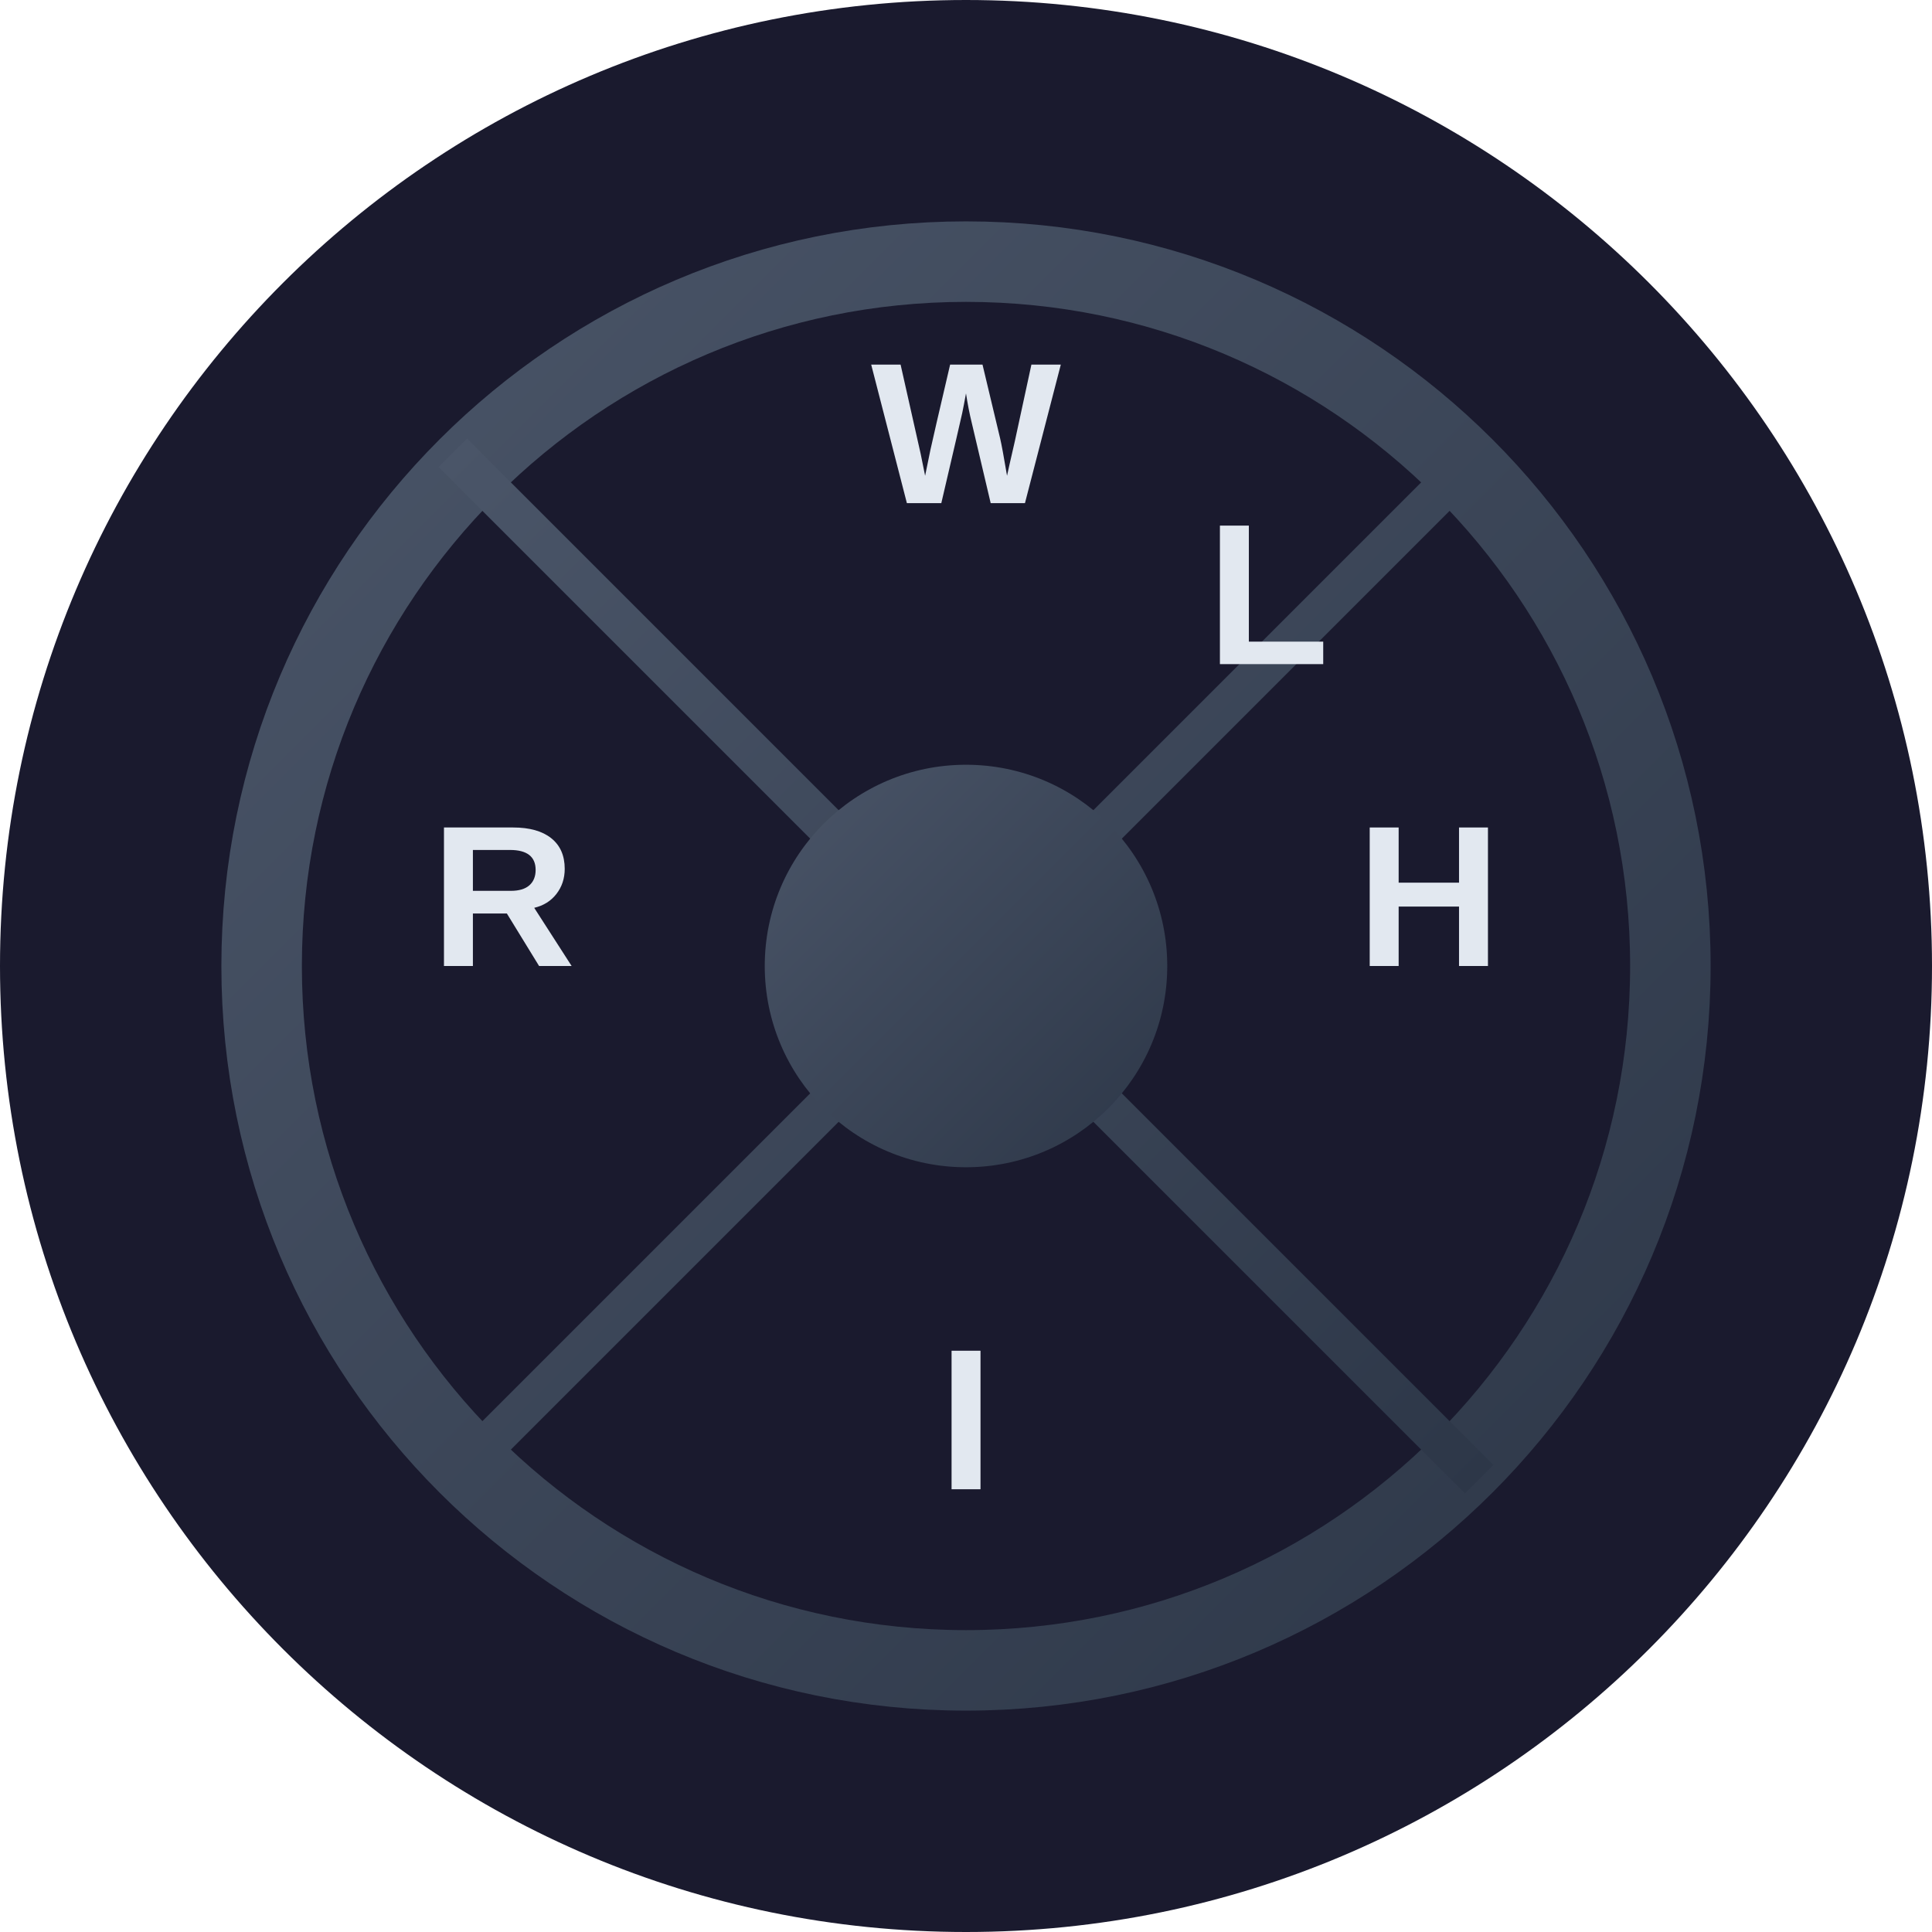
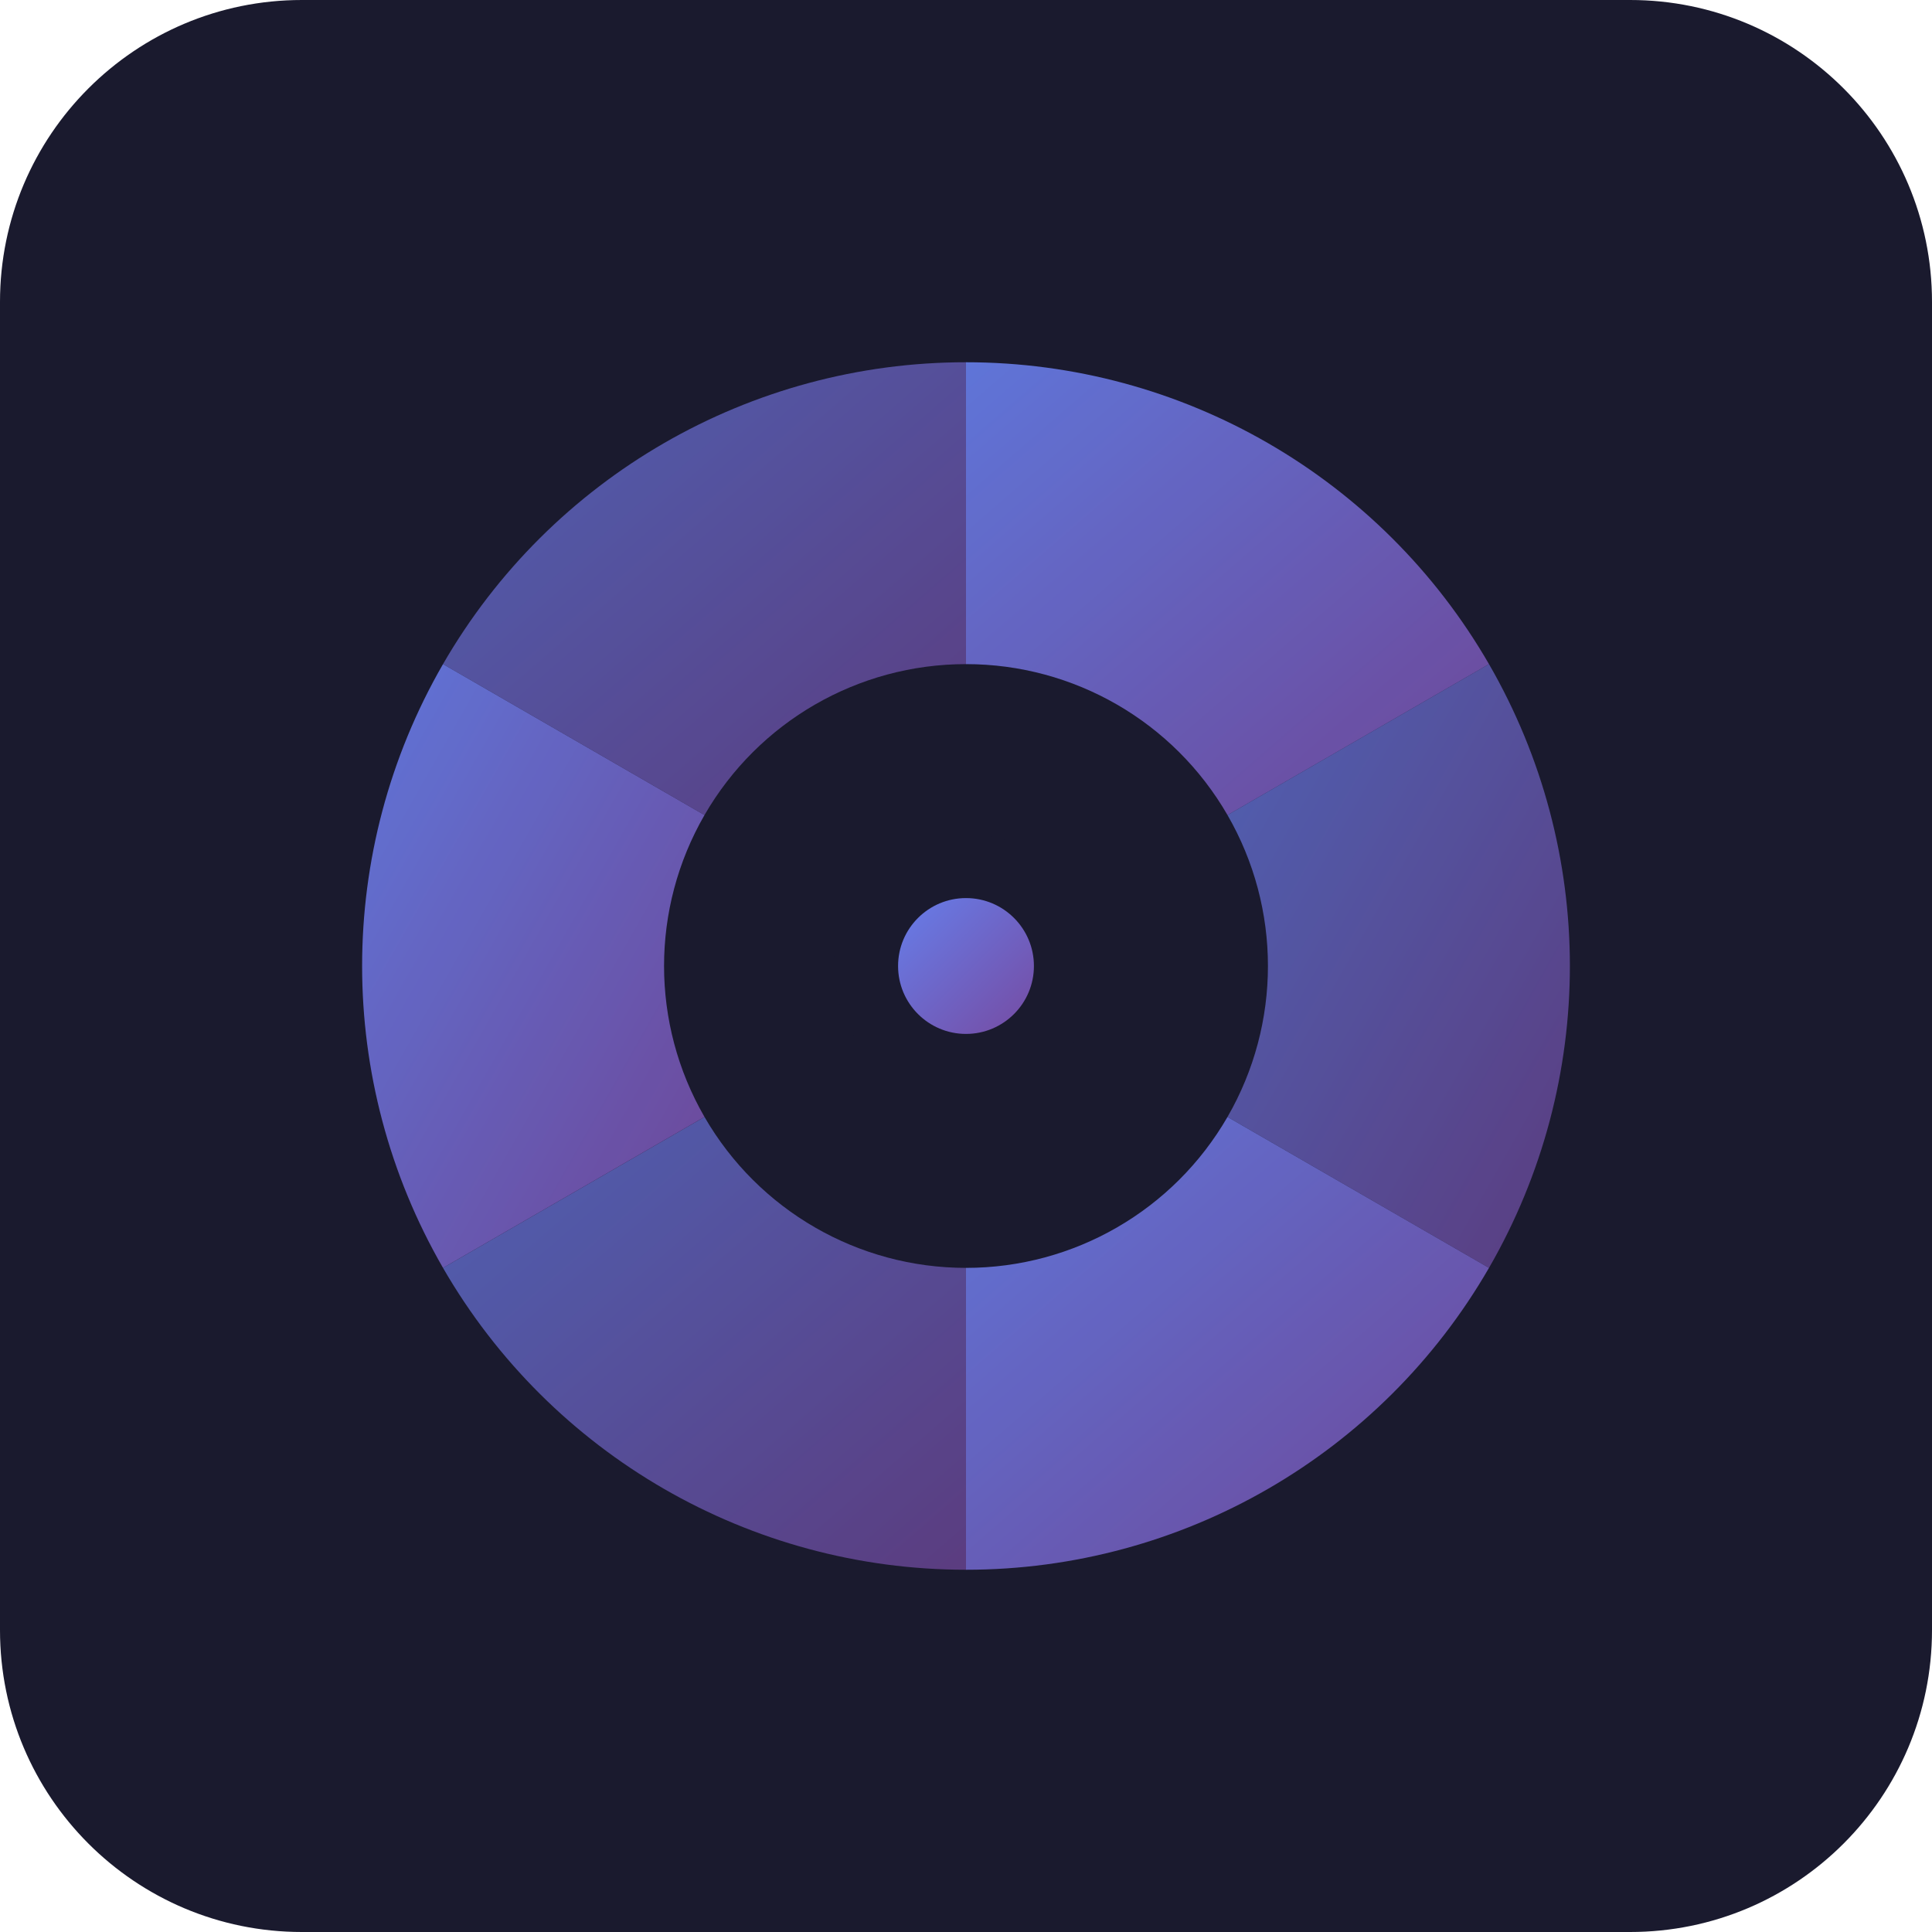
- <svg xmlns="http://www.w3.org/2000/svg" viewBox="0 0 192 192">
+ <svg xmlns="http://www.w3.org/2000/svg" viewBox="0 0 512 512">
  <defs>
-     <linearGradient id="wheelGradient" x1="0%" y1="0%" x2="100%" y2="100%">
-       <stop offset="0%" style="stop-color:#4a5568;stop-opacity:1" />
-       <stop offset="100%" style="stop-color:#2d3748;stop-opacity:1" />
+     <linearGradient id="grad6b" x1="0%" y1="0%" x2="100%" y2="100%">
+       <stop offset="0%" style="stop-color:#667eea" />
+       <stop offset="100%" style="stop-color:#764ba2" />
    </linearGradient>
  </defs>
-   <circle cx="96" cy="96" r="96" fill="#1a1a2e" />
-   <circle cx="96" cy="96" r="70" fill="none" stroke="url(#wheelGradient)" stroke-width="8" />
-   <line x1="96" y1="26" x2="96" y2="166" stroke="url(#wheelGradient)" stroke-width="4" />
-   <line x1="26" y1="96" x2="166" y2="96" stroke="url(#wheelGradient)" stroke-width="4" />
-   <line x1="45" y1="45" x2="147" y2="147" stroke="url(#wheelGradient)" stroke-width="4" />
-   <line x1="147" y1="45" x2="45" y2="147" stroke="url(#wheelGradient)" stroke-width="4" />
-   <circle cx="96" cy="96" r="20" fill="url(#wheelGradient)" />
-   <text x="96" y="50" text-anchor="middle" font-family="Arial, sans-serif" font-size="20" font-weight="bold" fill="#e2e8f0">W</text>
-   <text x="142" y="96" text-anchor="middle" font-family="Arial, sans-serif" font-size="20" font-weight="bold" fill="#e2e8f0">H</text>
-   <text x="96" y="148" text-anchor="middle" font-family="Arial, sans-serif" font-size="20" font-weight="bold" fill="#e2e8f0">I</text>
-   <text x="50" y="96" text-anchor="middle" font-family="Arial, sans-serif" font-size="20" font-weight="bold" fill="#e2e8f0">R</text>
-   <text x="126" y="66" text-anchor="middle" font-family="Arial, sans-serif" font-size="20" font-weight="bold" fill="#e2e8f0">L</text>
+   <rect width="512" height="512" rx="80" fill="#1a1a2e" />
+   <g transform="translate(256,256)">
+     <path d="M0,-160 A160,160 0 0,1 138.6,-80 L69.3,-40 A80,80 0 0,0 0,-80 Z" fill="url(#grad6b)" opacity="0.9" />
+     <path d="M138.6,-80 A160,160 0 0,1 138.6,80 L69.3,40 A80,80 0 0,0 69.3,-40 Z" fill="url(#grad6b)" opacity="0.7" />
+     <path d="M138.6,80 A160,160 0 0,1 0,160 L0,80 A80,80 0 0,0 69.3,40 Z" fill="url(#grad6b)" opacity="0.9" />
+     <path d="M0,160 A160,160 0 0,1 -138.6,80 L-69.3,40 A80,80 0 0,0 0,80 Z" fill="url(#grad6b)" opacity="0.7" />
+     <path d="M-138.6,80 A160,160 0 0,1 -138.6,-80 L-69.3,-40 A80,80 0 0,0 -69.3,40 Z" fill="url(#grad6b)" opacity="0.9" />
+     <path d="M-138.6,-80 A160,160 0 0,1 0,-160 L0,-80 A80,80 0 0,0 -69.3,-40 Z" fill="url(#grad6b)" opacity="0.7" />
+     <circle cx="0" cy="0" r="35" fill="#1a1a2e" />
+     <circle cx="0" cy="0" r="18" fill="url(#grad6b)" />
+   </g>
</svg>
